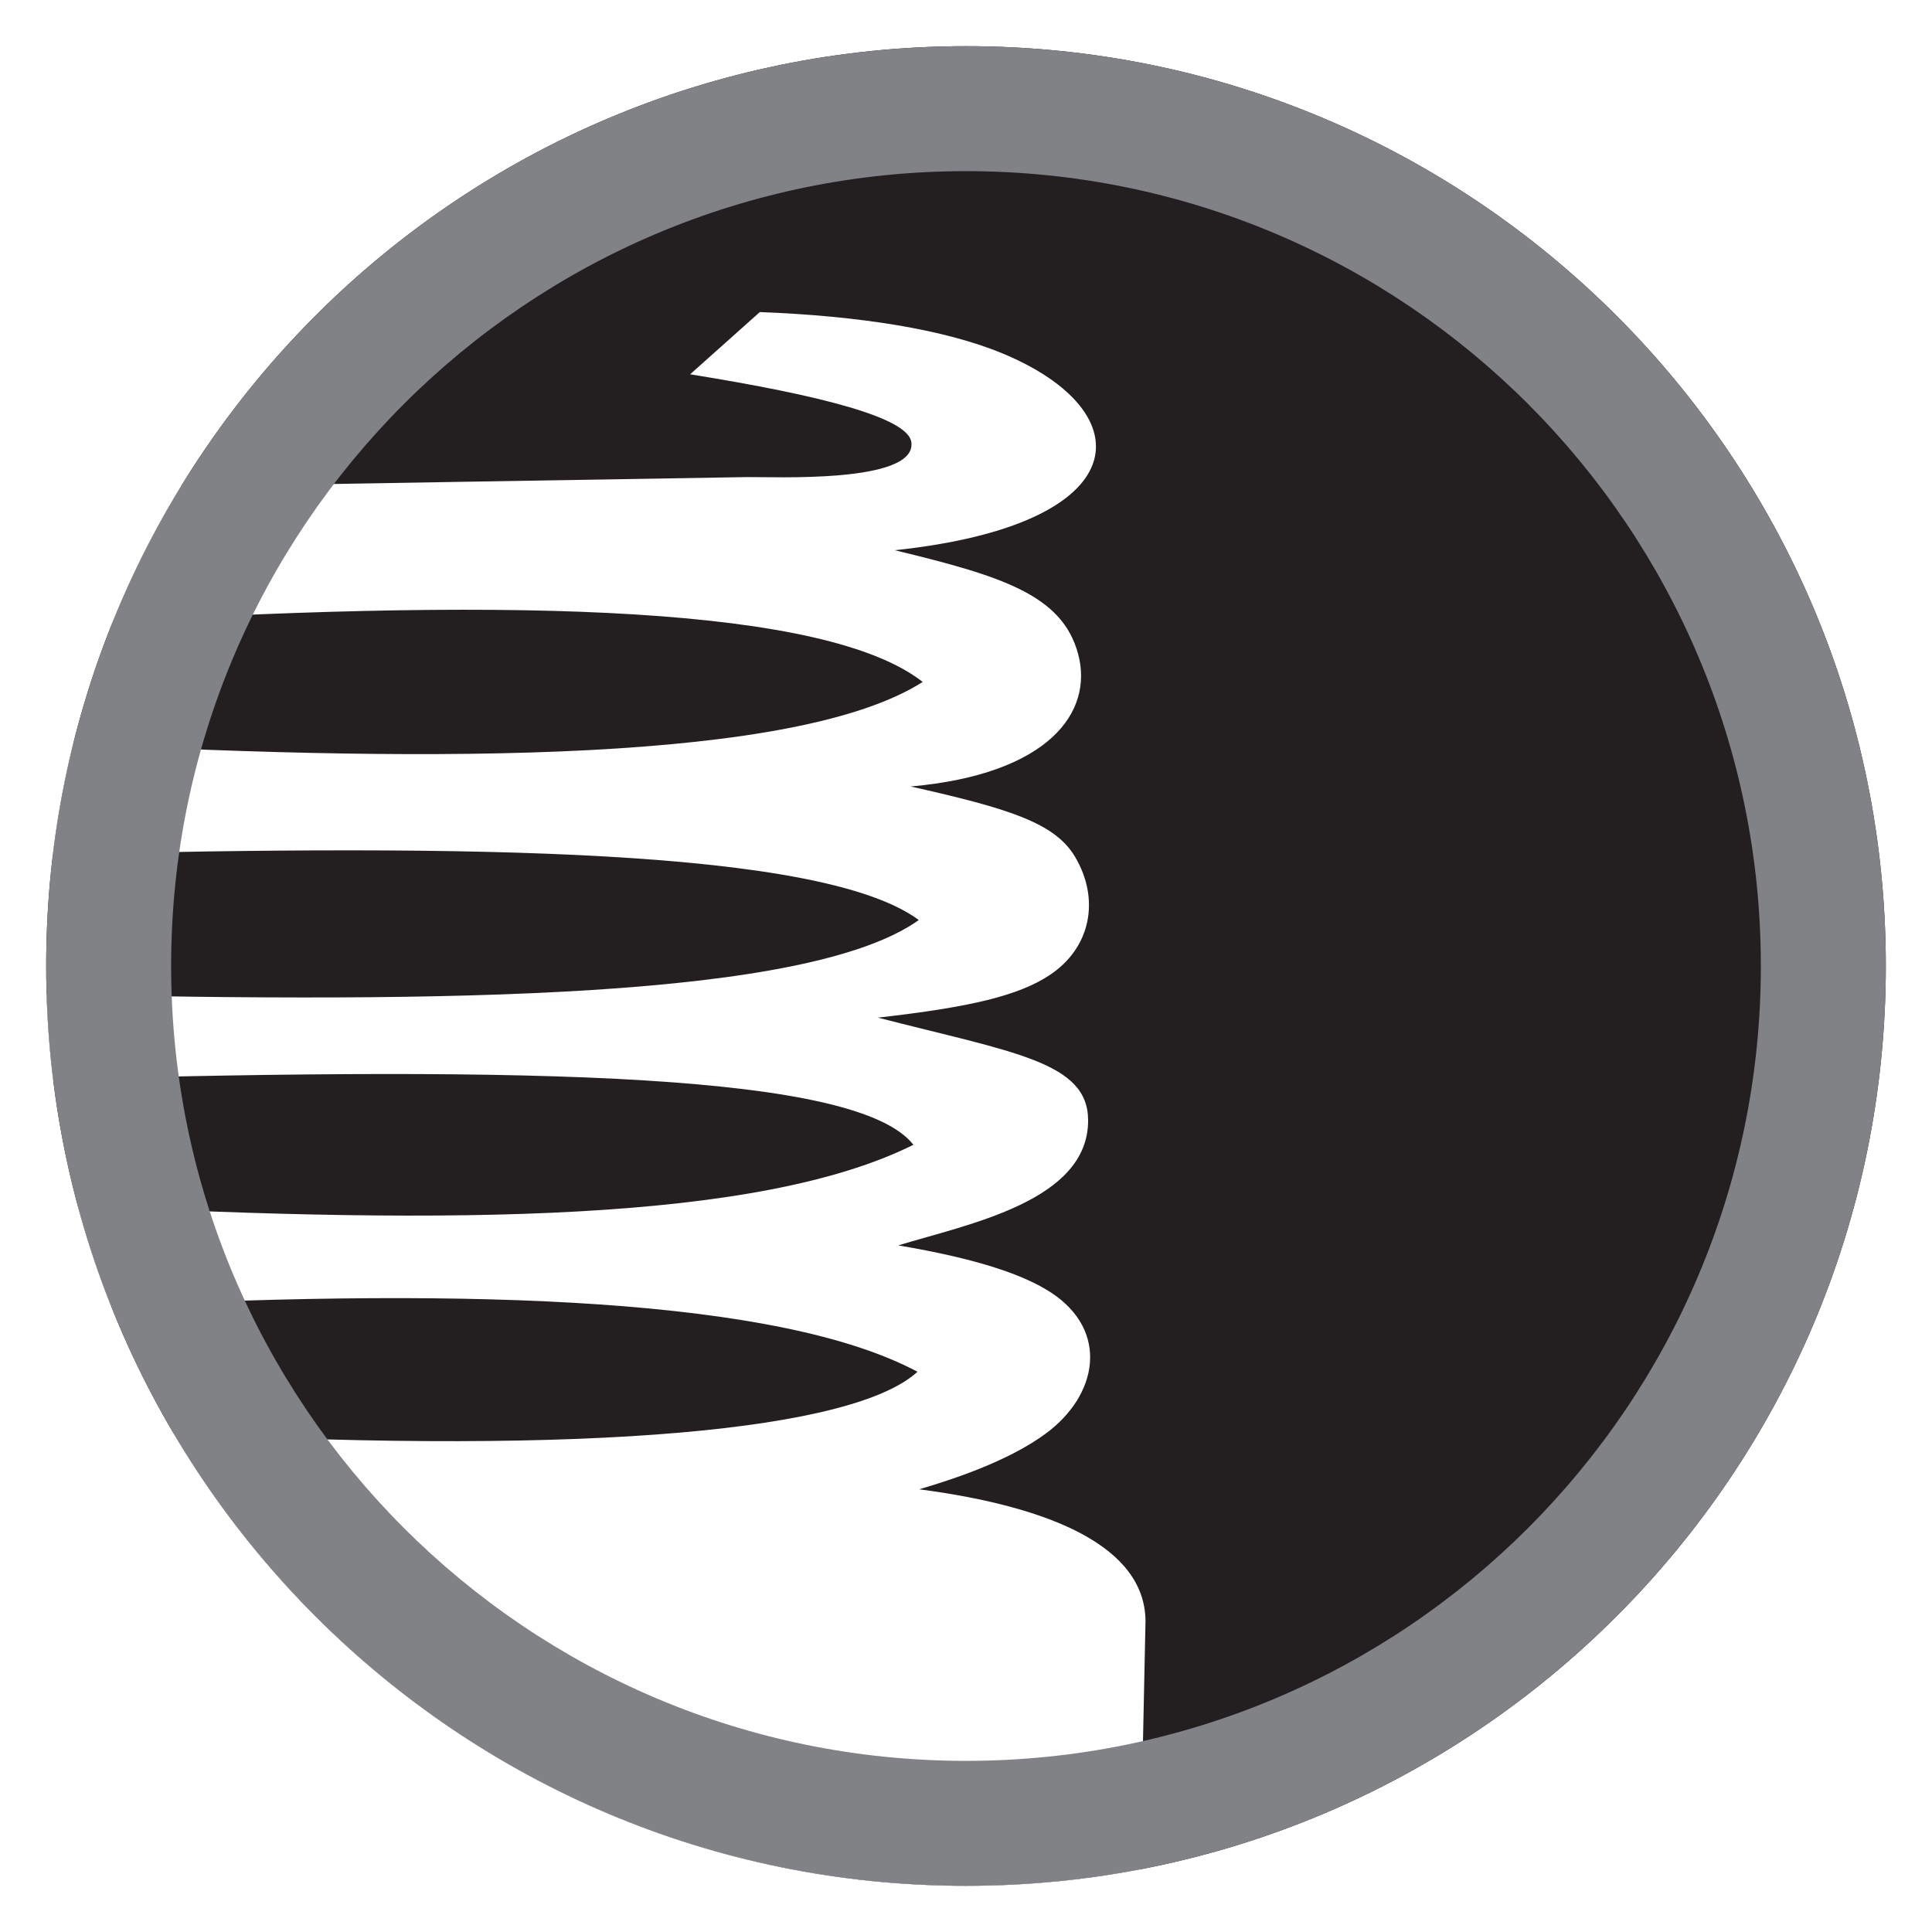
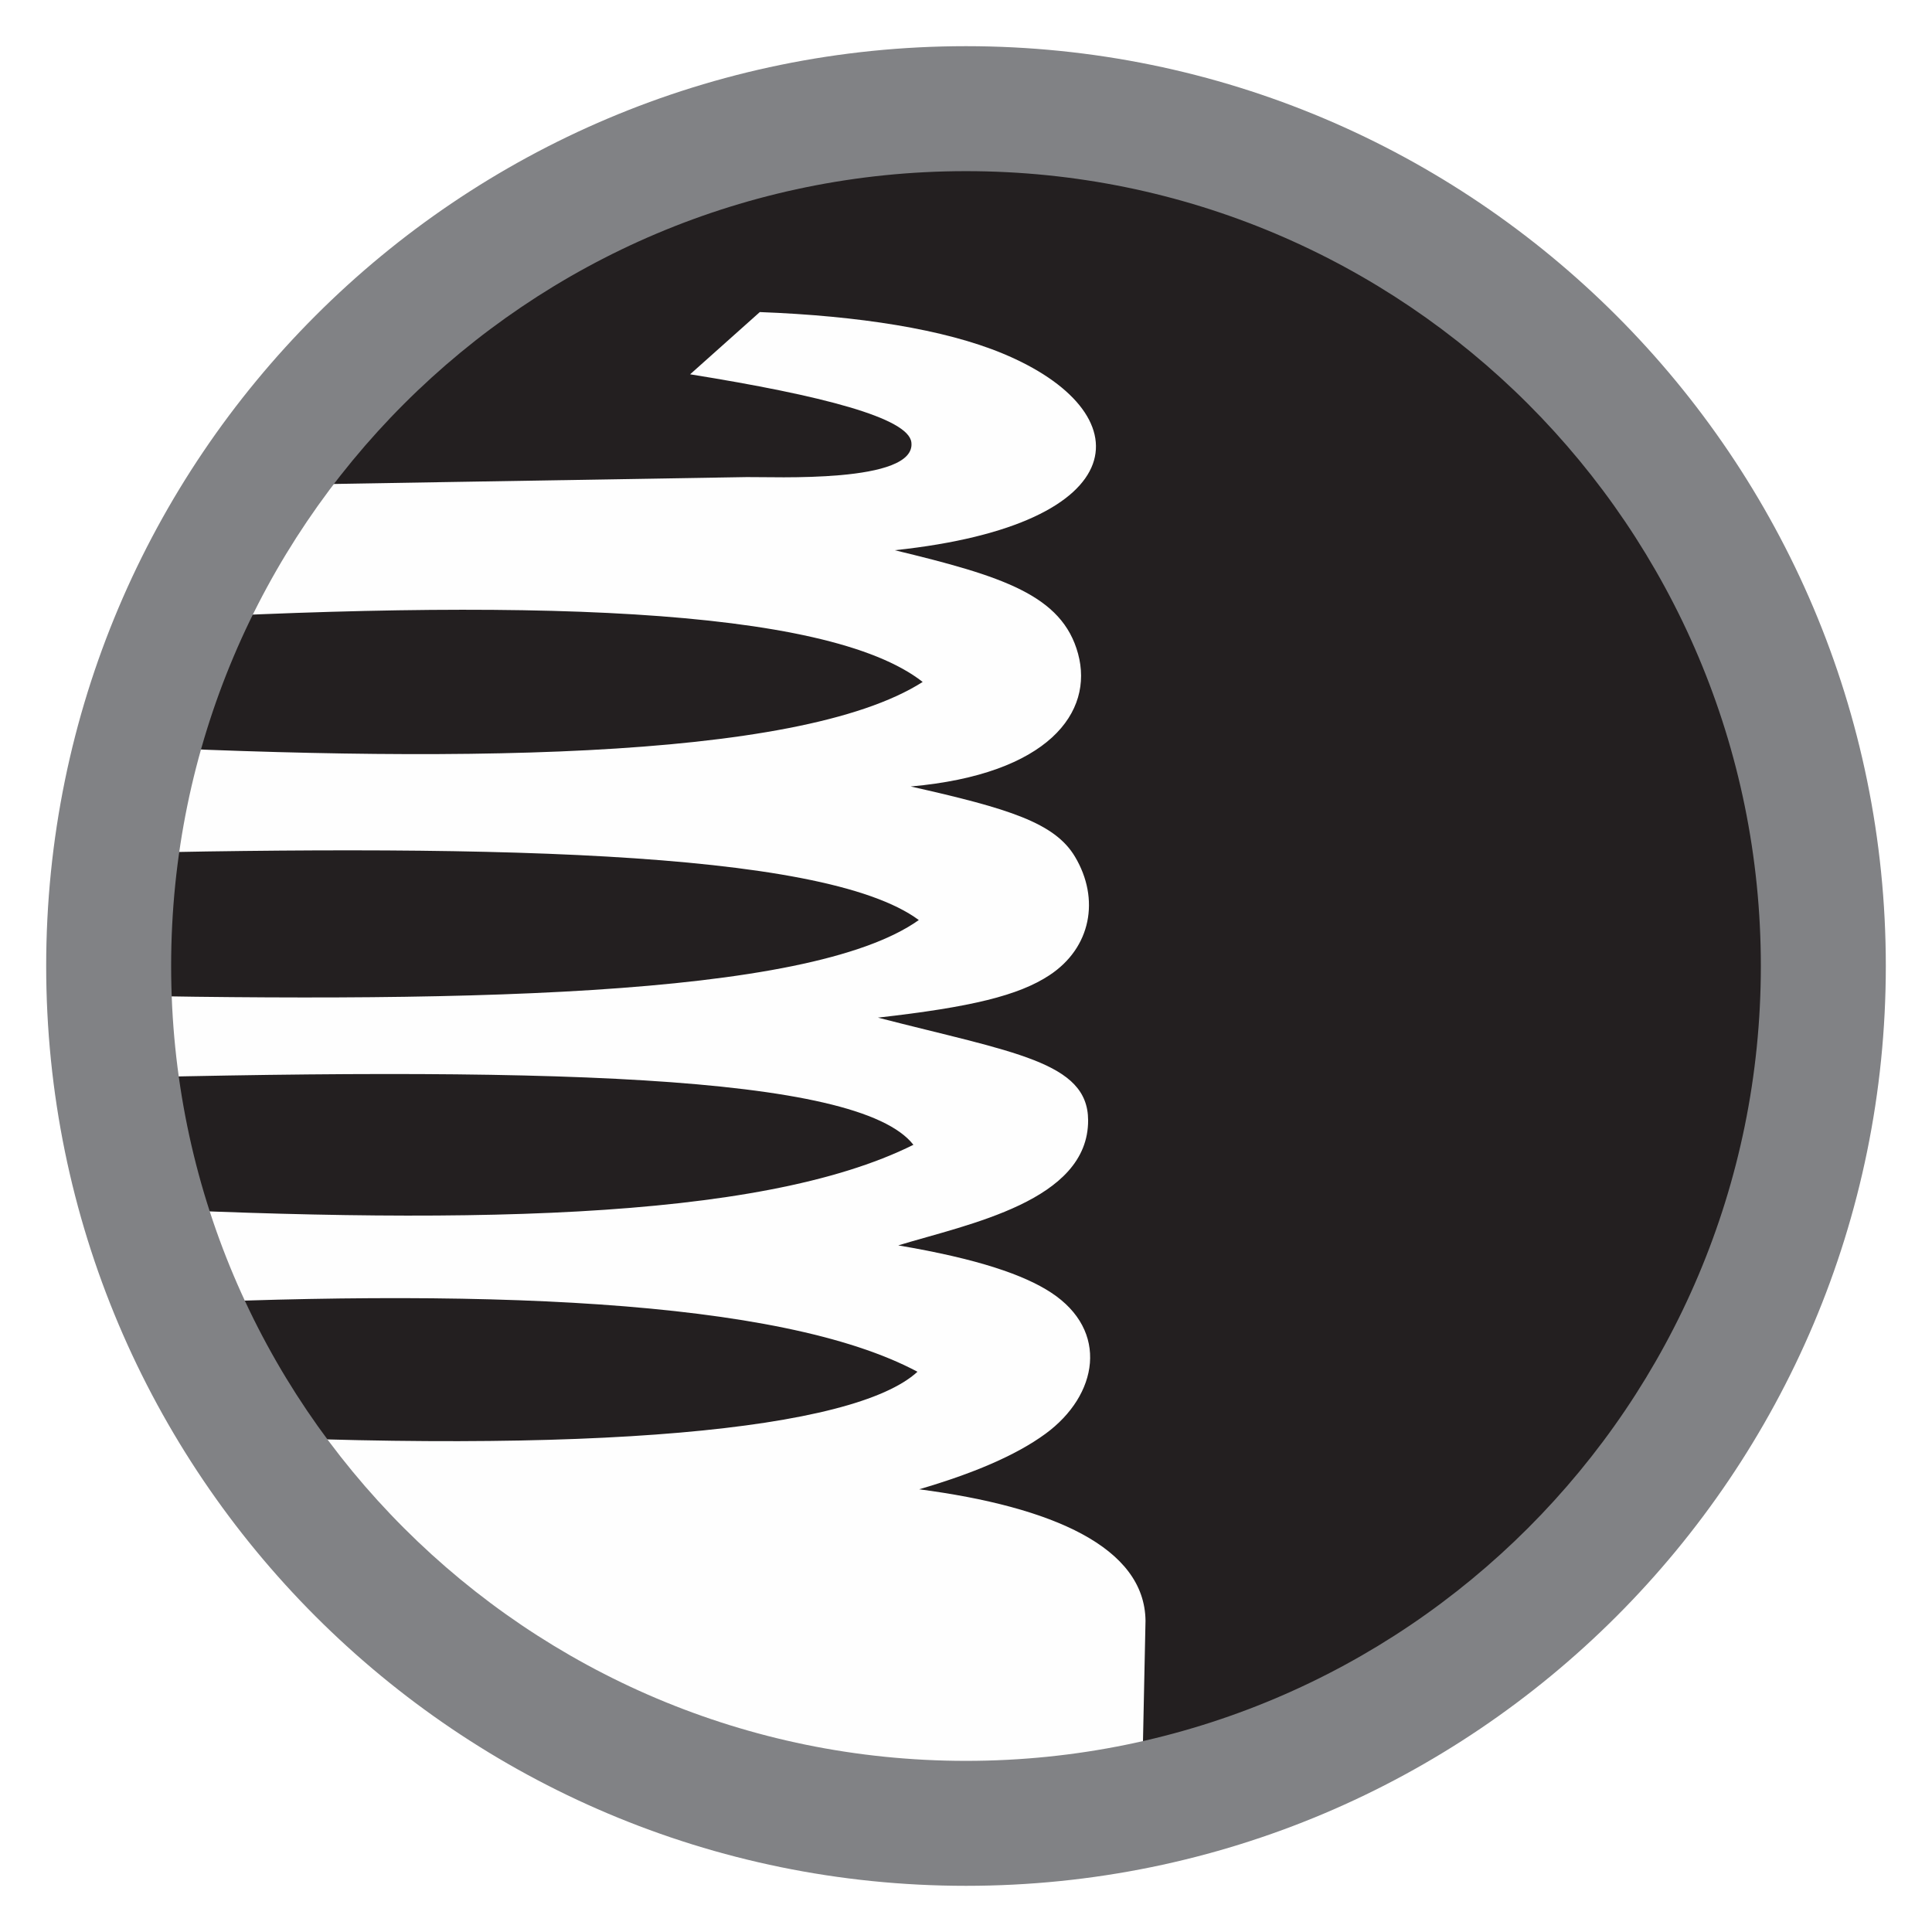
<svg xmlns="http://www.w3.org/2000/svg" xml:space="preserve" width="152.4mm" height="152.4mm" version="1.1" style="shape-rendering:geometricPrecision; text-rendering:geometricPrecision; image-rendering:optimizeQuality; fill-rule:evenodd; clip-rule:evenodd" viewBox="0 0 15240 15240">
  <defs>
    <style type="text/css">
   
-     .fil3 {fill:none}
-     .fil1 {fill:#FEFEFE}
-     .fil0 {fill:#231F20}
-     .fil2 {fill:#818285}
+     .fil0 {fill:none}
+     .fil2 {fill:#FEFEFE}
+     .fil1 {fill:#231F20}
+     .fil3 {fill:#818285}
   
  </style>
  </defs>
  <g id="Capa_x0020_1">
-     <g id="_1788488683168">
-       <ellipse id="contour" class="fil0" cx="7620.01" cy="7620" rx="7255.7" ry="7255.74" />
-       <path id="contour_21" class="fil1" d="M8994.87 14745.08c-445.22,85.41 -904.73,130.66 -1374.86,130.66 -2661.58,0 -4987.99,-1433.39 -6250.59,-3570.04 3321.82,174.47 5368.19,-25.55 5867.72,-484.97 -1081.93,-577.87 -3482.67,-665.43 -6360.25,-517.47 -102.79,-257.96 -190.81,-523.36 -263.85,-794.91 2961.31,155.32 5370.74,130.97 6592.05,-477.95 -437.74,-562.18 -2962.26,-620.73 -6785.8,-515.21 -27.35,-221.54 -44.42,-446.25 -51.3,-673.52 3180.76,71.52 6006.04,36.39 6879.82,-584.19 -762.5,-563.52 -3522.33,-599.45 -6830.41,-516.05 35.97,-297.8 90.01,-590.01 160.9,-875.58 2888.65,154.28 5710.19,145.22 6699.97,-486.58 -760.91,-596.35 -3169.75,-665.32 -6387.99,-475.3 150.11,-371.77 330.04,-728.32 537.06,-1066.52l4463.86 -74.15c198.02,-3.29 1339.97,53.76 1297.78,-274.76 -24.59,-191.42 -699.09,-367.96 -1745.16,-535.99l549.76 -490.86c782.05,29.72 1454.4,135.54 1914.48,326.21 1113.11,461.29 1069.31,1349.39 -850.29,1552.39 848.53,204.66 1320.81,353.64 1446.23,816.52 124.86,460.83 -231.53,950.51 -1320.31,1047.15 774.79,174.11 1136.81,286.16 1296.39,554.52 198.35,333.61 126.57,717.75 -201.47,934 -243.82,160.72 -618.01,251.83 -1353.43,334.81 1070.55,275.79 1656.25,347.71 1658.13,808.92 2.6,638.61 -944.2,819 -1497.8,987.65 630.91,106.53 993.9,233.68 1205.37,372.17 460.16,301.34 371.88,809.08 -43.55,1113.63 -235.05,172.33 -577.56,315.62 -996.93,438.13 1054.39,138.34 1779.12,458.39 1785.63,1036.87l-41.16 1960.42z" />
-       <path id="contour_22" class="fil2" d="M7620.01 364.25c4007.22,0 7255.71,3248.52 7255.71,7255.75 0,4007.22 -3248.49,7255.74 -7255.71,7255.74 -4007.22,0 -7255.7,-3248.52 -7255.7,-7255.74 0,-4007.23 3248.48,-7255.75 7255.7,-7255.75zm-0.06 985.8c3462.82,0 6270.01,2807.18 6270.01,6270 0,3462.82 -2807.19,6270.01 -6270.01,6270.01 -3462.82,0 -6270,-2807.19 -6270,-6270.01 0,-3462.82 2807.18,-6270 6270,-6270z" />
-       <rect class="fil3" x="-0" y="-0" width="15240" height="15240" />
+     <g id="_2981912523376">
+       <rect class="fil0" x="-0" y="-0" width="15240" height="15240" />
+       <ellipse id="contour" class="fil1" cx="7620.01" cy="7620" rx="7200.69" ry="7200.73" />
+       <path id="contour_56" class="fil2" d="M8994.87 14745.08c-445.22,85.41 -904.73,130.66 -1374.86,130.66 -2661.58,0 -4987.99,-1433.39 -6250.59,-3570.04 3321.82,174.47 5368.19,-25.55 5867.72,-484.97 -1081.93,-577.87 -3482.67,-665.43 -6360.25,-517.47 -102.79,-257.96 -190.81,-523.36 -263.85,-794.91 2961.31,155.32 5370.74,130.97 6592.05,-477.95 -437.74,-562.18 -2962.26,-620.73 -6785.8,-515.21 -27.35,-221.54 -44.42,-446.25 -51.3,-673.52 3180.76,71.52 6006.04,36.39 6879.82,-584.19 -762.5,-563.52 -3522.33,-599.45 -6830.41,-516.05 35.97,-297.8 90.01,-590.01 160.9,-875.58 2888.65,154.28 5710.19,145.22 6699.97,-486.58 -760.91,-596.35 -3169.75,-665.32 -6387.99,-475.3 150.11,-371.77 330.04,-728.32 537.06,-1066.52l4463.86 -74.15c198.02,-3.29 1339.97,53.76 1297.78,-274.76 -24.59,-191.42 -699.09,-367.96 -1745.16,-535.99l549.76 -490.86c782.05,29.72 1454.4,135.54 1914.48,326.21 1113.11,461.29 1069.31,1349.39 -850.29,1552.39 848.53,204.66 1320.81,353.64 1446.23,816.52 124.86,460.83 -231.53,950.51 -1320.31,1047.15 774.79,174.11 1136.81,286.16 1296.39,554.52 198.35,333.61 126.57,717.75 -201.47,934 -243.82,160.72 -618.01,251.83 -1353.43,334.81 1070.55,275.79 1656.25,347.71 1658.13,808.92 2.6,638.61 -944.2,819 -1497.8,987.65 630.91,106.53 993.9,233.68 1205.37,372.17 460.16,301.34 371.88,809.08 -43.55,1113.63 -235.05,172.33 -577.56,315.62 -996.93,438.13 1054.39,138.34 1779.12,458.39 1785.63,1036.87l-41.16 1960.42z" />
+       <path id="contour_57" class="fil3" d="M7620.01 364.25c4007.22,0 7255.71,3248.52 7255.71,7255.75 0,4007.22 -3248.49,7255.74 -7255.71,7255.74 -4007.22,0 -7255.7,-3248.52 -7255.7,-7255.74 0,-4007.23 3248.48,-7255.75 7255.7,-7255.75zm-0.06 985.8c3462.82,0 6270.01,2807.18 6270.01,6270 0,3462.82 -2807.19,6270.01 -6270.01,6270.01 -3462.82,0 -6270,-2807.19 -6270,-6270.01 0,-3462.82 2807.18,-6270 6270,-6270z" />
    </g>
  </g>
</svg>
